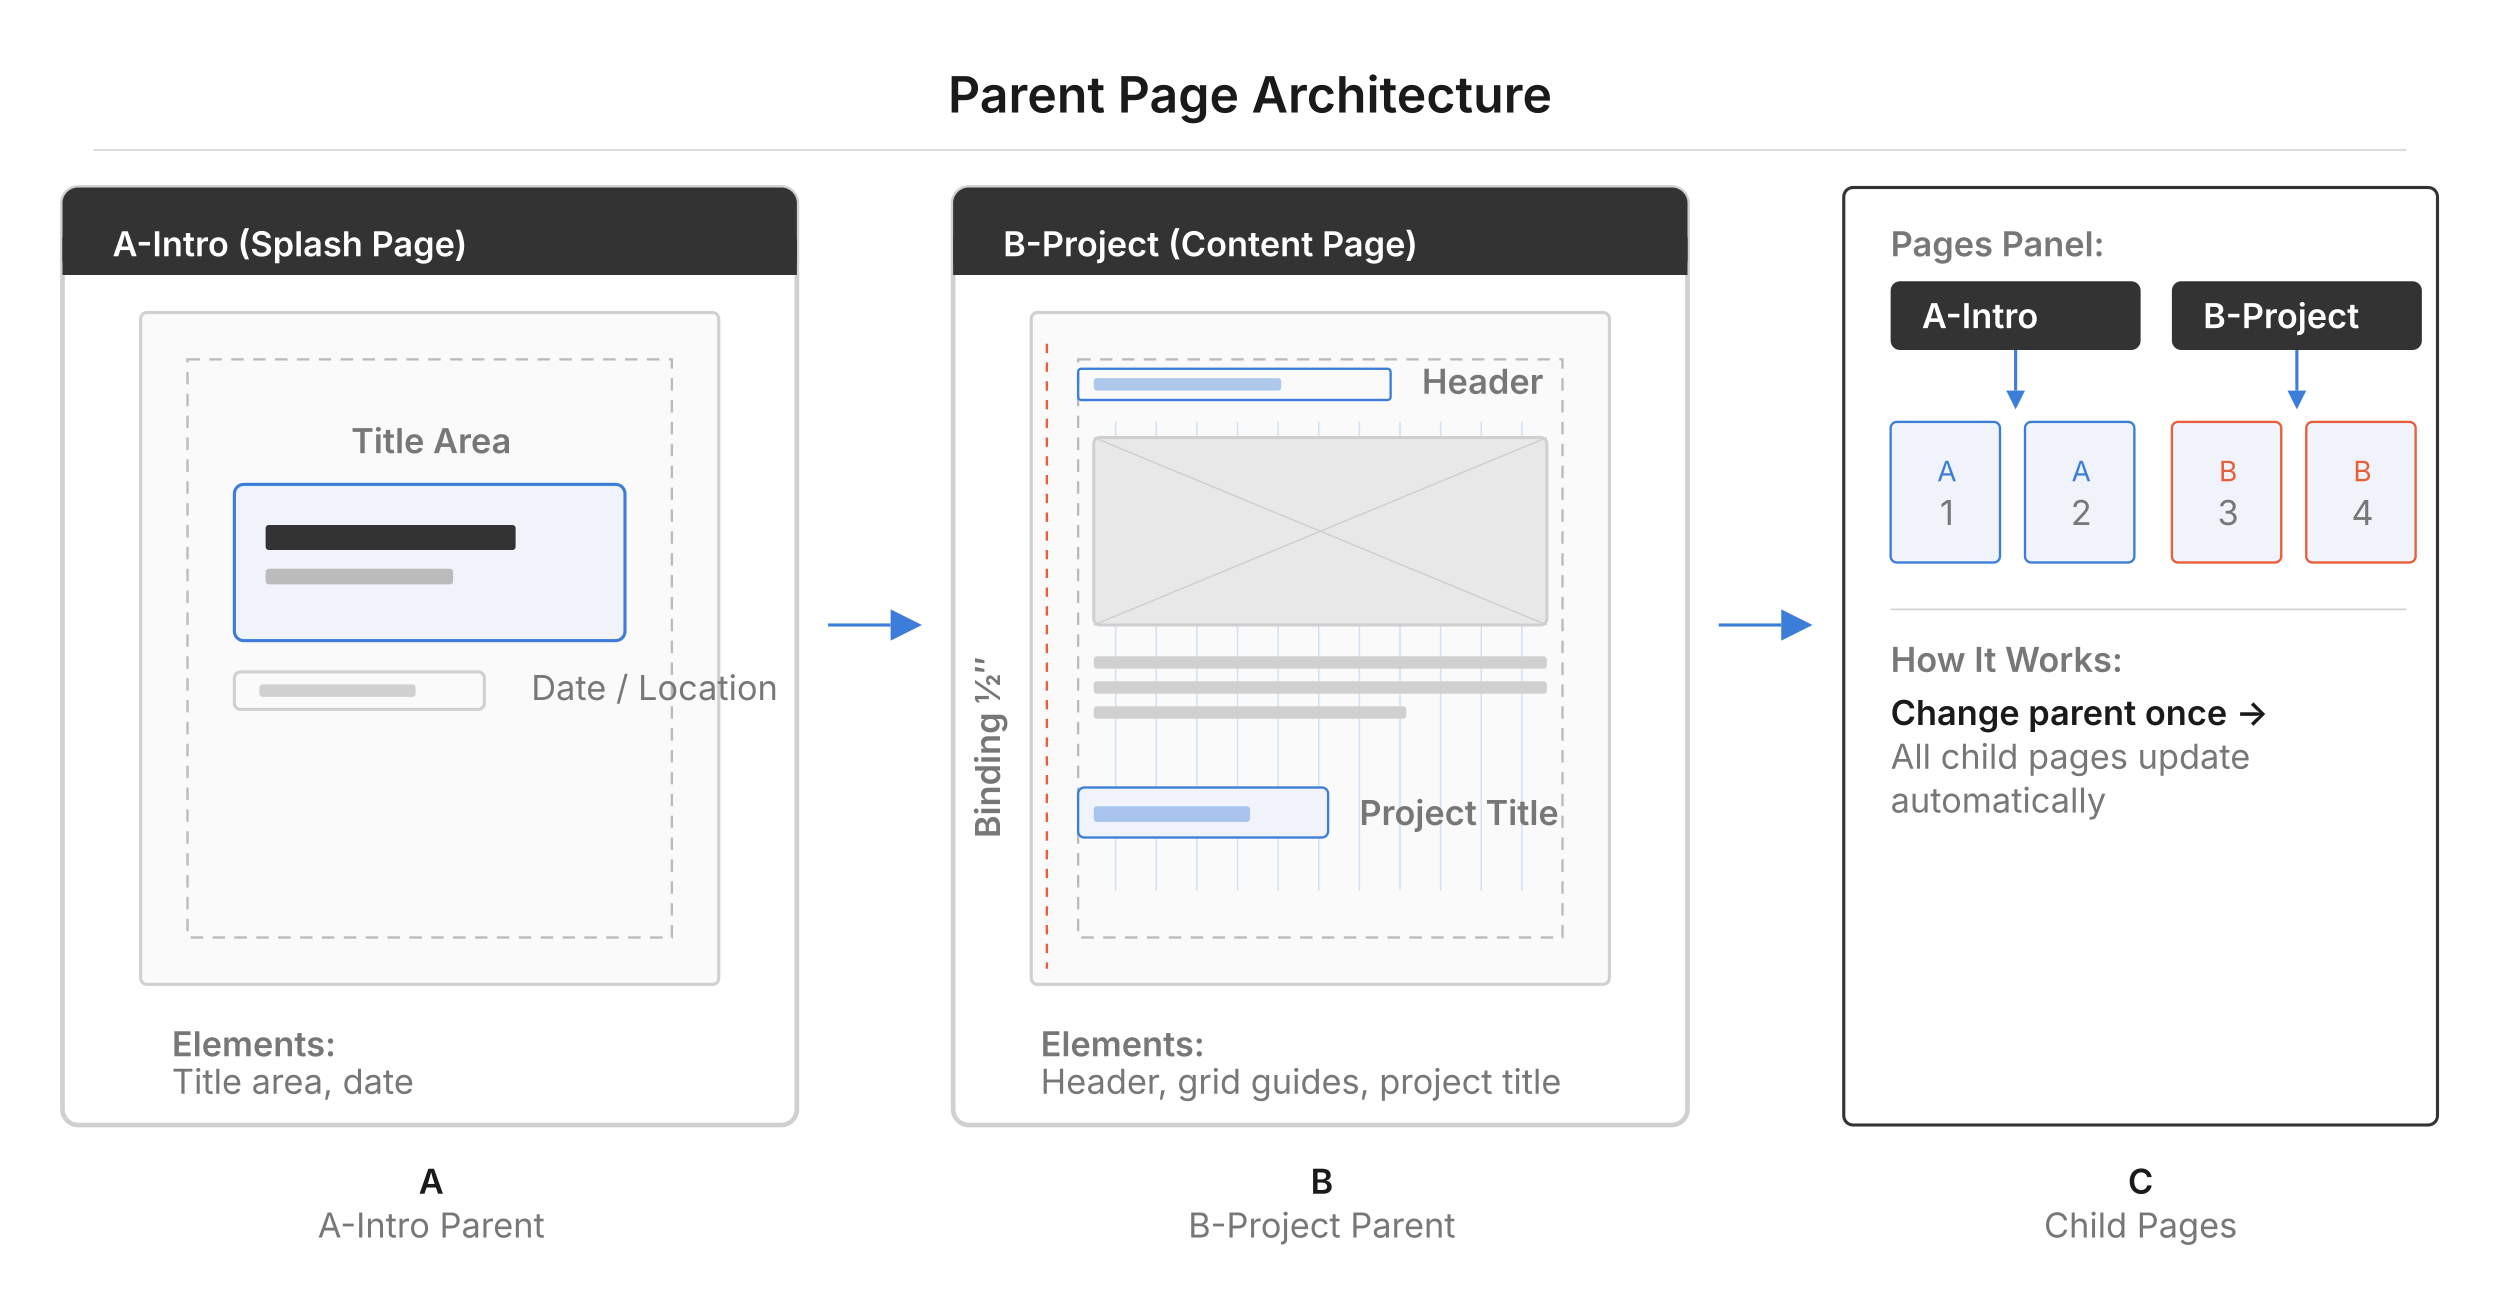
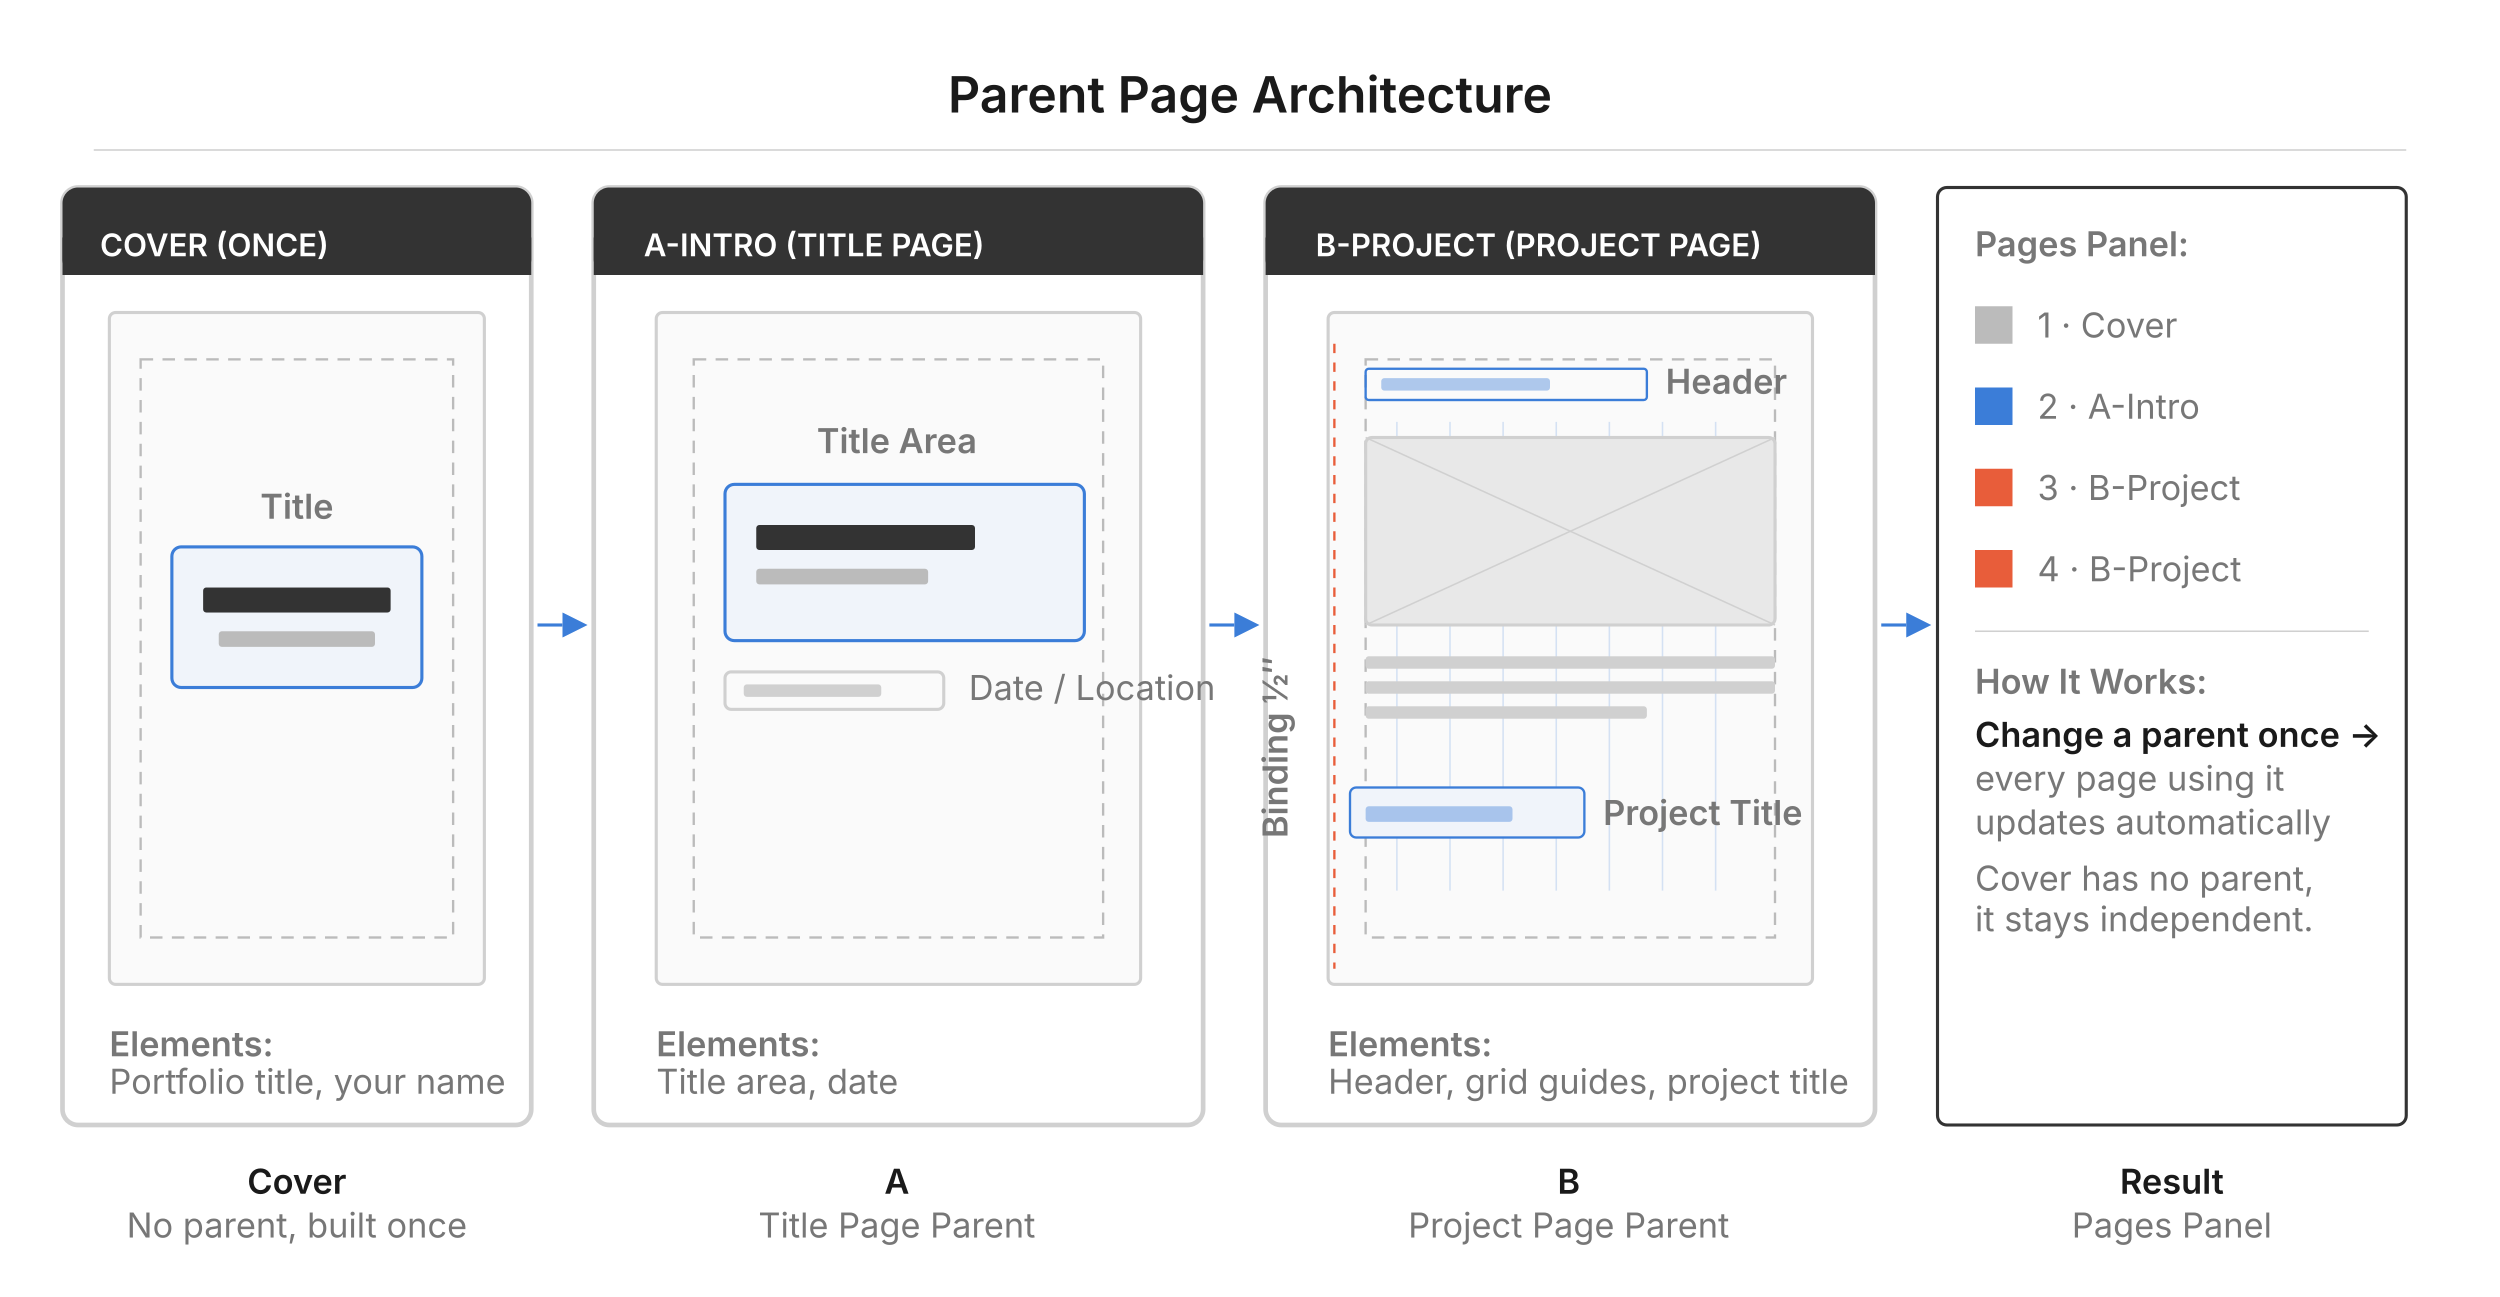
<svg xmlns="http://www.w3.org/2000/svg" viewBox="0 0 800 415" font-family="'Circular Std','Inter','Helvetica Neue',Arial,sans-serif">
  <defs>
    <style>
      text { fill: #333; }
      .label { font-size: 11px; fill: #777; }
      .label-bold { font-size: 11px; fill: #1A1A1A; font-weight: 600; }
      .title { font-size: 16px; fill: #1A1A1A; font-weight: 600; }
-       .white-text { font-size: 11px; fill: #FFF; font-weight: 600; }
+       .white-text { font-size: 10px; fill: #FFF; font-weight: 600; }
      .accent-blue { fill: #3B7DD8; }
      .accent-red { fill: #E85D3A; }
    </style>
  </defs>
  <rect width="2000" height="2000" fill="white" />
  <text x="400" y="36" text-anchor="middle" class="title">Parent Page Architecture</text>
  <line x1="30" y1="48" x2="770" y2="48" stroke="#D0D0D0" stroke-width="0.5" />
-   <rect x="20" y="60" width="235" height="300" fill="white" stroke="#D0D0D0" stroke-width="1.5" rx="5" />
-   <rect x="20" y="60" width="235" height="28" fill="#333" rx="5" />
-   <rect x="20" y="76" width="235" height="12" fill="#333" />
-   <text x="36" y="82" class="white-text">A-Intro (Splash Page)</text>
-   <rect x="45" y="100" width="185" height="215" fill="#FAFAFA" stroke="#D0D0D0" rx="2" />
-   <rect x="60" y="115" width="155" height="185" fill="none" stroke="#BBB" stroke-width="0.75" stroke-dasharray="4,3" />
-   <rect x="75" y="155" width="125" height="50" fill="#F0F4FA" stroke="#3B7DD8" stroke-width="1" rx="3" />
-   <rect x="85" y="168" width="80" height="8" fill="#333" rx="1" />
-   <rect x="85" y="182" width="60" height="5" fill="#BBB" rx="1" />
-   <text x="138" y="145" text-anchor="middle" class="label" fill="#3B7DD8" font-weight="600">Title Area</text>
-   <rect x="75" y="215" width="80" height="12" fill="none" stroke="#D0D0D0" rx="2" />
-   <rect x="83" y="219" width="50" height="4" fill="#D0D0D0" rx="1" />
-   <text x="170" y="224" class="label" fill="#999">Date / Location</text>
-   <text x="55" y="338" class="label" fill="#E85D3A" font-weight="600">Elements:</text>
-   <text x="55" y="350" class="label">Title area, date</text>
-   <text x="138" y="382" text-anchor="middle" class="label-bold">A</text>
-   <text x="138" y="396" text-anchor="middle" class="label">A-Intro Parent</text>
-   <line x1="265" y1="200" x2="285" y2="200" stroke="#3B7DD8" stroke-width="1" />
-   <polygon points="285,195 295,200 285,205" fill="#3B7DD8" />
-   <rect x="305" y="60" width="235" height="300" fill="white" stroke="#D0D0D0" stroke-width="1.5" rx="5" />
-   <rect x="305" y="60" width="235" height="28" fill="#333" rx="5" />
-   <rect x="305" y="76" width="235" height="12" fill="#333" />
-   <text x="321" y="82" class="white-text">B-Project (Content Page)</text>
-   <rect x="330" y="100" width="185" height="215" fill="#FAFAFA" stroke="#D0D0D0" rx="2" />
-   <rect x="345" y="115" width="155" height="185" fill="none" stroke="#BBB" stroke-width="0.75" stroke-dasharray="4,3" />
-   <rect x="345" y="118" width="100" height="10" fill="none" stroke="#3B7DD8" stroke-width="0.75" rx="1" />
-   <rect x="350" y="121" width="60" height="4" fill="#3B7DD8" opacity="0.4" rx="1" />
-   <text x="455" y="126" class="label" fill="#3B7DD8" font-weight="600">Header</text>
+   <rect x="20" y="60" width="150" height="300" fill="white" stroke="#D0D0D0" stroke-width="1.5" rx="5" />
+   <rect x="20" y="60" width="150" height="28" fill="#333" rx="5" />
+   <rect x="20" y="76" width="150" height="12" fill="#333" />
+   <text x="32" y="82" class="white-text">COVER (ONCE)</text>
+   <rect x="35" y="100" width="120" height="215" fill="#FAFAFA" stroke="#D0D0D0" rx="2" />
+   <rect x="45" y="115" width="100" height="185" fill="none" stroke="#BBB" stroke-width="0.75" stroke-dasharray="4,3" />
+   <text x="95" y="166" text-anchor="middle" class="label" fill="#3B7DD8" font-weight="600">Title</text>
+   <rect x="55" y="175" width="80" height="45" fill="#F0F4FA" stroke="#3B7DD8" stroke-width="1" rx="3" />
+   <rect x="65" y="188" width="60" height="8" fill="#333" rx="1" />
+   <rect x="70" y="202" width="50" height="5" fill="#BBB" rx="1" />
+   <text x="35" y="338" class="label" fill="#E85D3A" font-weight="600">Elements:</text>
+   <text x="35" y="350" class="label">Portfolio title, your name</text>
+   <text x="95" y="382" text-anchor="middle" class="label-bold">Cover</text>
+   <text x="95" y="396" text-anchor="middle" class="label">No parent, built once</text>
+   <line x1="172" y1="200" x2="180" y2="200" stroke="#3B7DD8" stroke-width="1" />
+   <polygon points="180,196 188,200 180,204" fill="#3B7DD8" />
+   <rect x="190" y="60" width="195" height="300" fill="white" stroke="#D0D0D0" stroke-width="1.5" rx="5" />
+   <rect x="190" y="60" width="195" height="28" fill="#333" rx="5" />
+   <rect x="190" y="76" width="195" height="12" fill="#333" />
+   <text x="206" y="82" class="white-text">A-INTRO (TITLE PAGE)</text>
+   <rect x="210" y="100" width="155" height="215" fill="#FAFAFA" stroke="#D0D0D0" rx="2" />
+   <rect x="222" y="115" width="131" height="185" fill="none" stroke="#BBB" stroke-width="0.75" stroke-dasharray="4,3" />
+   <text x="287" y="145" text-anchor="middle" class="label" fill="#3B7DD8" font-weight="600">Title Area</text>
+   <rect x="232" y="155" width="115" height="50" fill="#F0F4FA" stroke="#3B7DD8" stroke-width="1" rx="3" />
+   <rect x="242" y="168" width="70" height="8" fill="#333" rx="1" />
+   <rect x="242" y="182" width="55" height="5" fill="#BBB" rx="1" />
+   <rect x="232" y="215" width="70" height="12" fill="none" stroke="#D0D0D0" rx="2" />
+   <rect x="238" y="219" width="44" height="4" fill="#D0D0D0" rx="1" />
+   <text x="310" y="224" class="label" fill="#999">Date / Location</text>
+   <text x="210" y="338" class="label" fill="#E85D3A" font-weight="600">Elements:</text>
+   <text x="210" y="350" class="label">Title area, date</text>
+   <text x="287" y="382" text-anchor="middle" class="label-bold">A</text>
+   <text x="287" y="396" text-anchor="middle" class="label">Title Page Parent</text>
+   <line x1="387" y1="200" x2="395" y2="200" stroke="#3B7DD8" stroke-width="1" />
+   <polygon points="395,196 403,200 395,204" fill="#3B7DD8" />
+   <rect x="405" y="60" width="195" height="300" fill="white" stroke="#D0D0D0" stroke-width="1.5" rx="5" />
+   <rect x="405" y="60" width="195" height="28" fill="#333" rx="5" />
+   <rect x="405" y="76" width="195" height="12" fill="#333" />
+   <text x="421" y="82" class="white-text">B-PROJECT (PROJECT PAGE)</text>
+   <rect x="425" y="100" width="155" height="215" fill="#FAFAFA" stroke="#D0D0D0" rx="2" />
+   <rect x="437" y="115" width="131" height="185" fill="none" stroke="#BBB" stroke-width="0.75" stroke-dasharray="4,3" />
+   <rect x="437" y="118" width="90" height="10" fill="none" stroke="#3B7DD8" stroke-width="0.75" rx="1" />
+   <rect x="442" y="121" width="54" height="4" fill="#3B7DD8" opacity="0.4" rx="1" />
+   <text x="533" y="126" class="label" fill="#3B7DD8" font-weight="600">Header</text>
  <g opacity="0.2">
-     <line x1="357" y1="135" x2="357" y2="285" stroke="#3B7DD8" stroke-width="0.5" />
-     <line x1="370" y1="135" x2="370" y2="285" stroke="#3B7DD8" stroke-width="0.5" />
-     <line x1="383" y1="135" x2="383" y2="285" stroke="#3B7DD8" stroke-width="0.5" />
-     <line x1="396" y1="135" x2="396" y2="285" stroke="#3B7DD8" stroke-width="0.5" />
-     <line x1="409" y1="135" x2="409" y2="285" stroke="#3B7DD8" stroke-width="0.5" />
-     <line x1="422" y1="135" x2="422" y2="285" stroke="#3B7DD8" stroke-width="0.5" />
-     <line x1="435" y1="135" x2="435" y2="285" stroke="#3B7DD8" stroke-width="0.5" />
-     <line x1="448" y1="135" x2="448" y2="285" stroke="#3B7DD8" stroke-width="0.5" />
-     <line x1="461" y1="135" x2="461" y2="285" stroke="#3B7DD8" stroke-width="0.5" />
-     <line x1="474" y1="135" x2="474" y2="285" stroke="#3B7DD8" stroke-width="0.5" />
-     <line x1="487" y1="135" x2="487" y2="285" stroke="#3B7DD8" stroke-width="0.5" />
+     <line x1="447" y1="135" x2="447" y2="285" stroke="#3B7DD8" stroke-width="0.5" />
+     <line x1="464" y1="135" x2="464" y2="285" stroke="#3B7DD8" stroke-width="0.5" />
+     <line x1="481" y1="135" x2="481" y2="285" stroke="#3B7DD8" stroke-width="0.5" />
+     <line x1="498" y1="135" x2="498" y2="285" stroke="#3B7DD8" stroke-width="0.5" />
+     <line x1="515" y1="135" x2="515" y2="285" stroke="#3B7DD8" stroke-width="0.5" />
+     <line x1="532" y1="135" x2="532" y2="285" stroke="#3B7DD8" stroke-width="0.5" />
+     <line x1="549" y1="135" x2="549" y2="285" stroke="#3B7DD8" stroke-width="0.5" />
  </g>
-   <rect x="350" y="140" width="145" height="60" fill="#E8E8E8" stroke="#D0D0D0" rx="2" />
-   <line x1="350" y1="140" x2="495" y2="200" stroke="#D0D0D0" stroke-width="0.5" />
-   <line x1="495" y1="140" x2="350" y2="200" stroke="#D0D0D0" stroke-width="0.5" />
-   <rect x="350" y="210" width="145" height="4" fill="#D0D0D0" rx="1" />
-   <rect x="350" y="218" width="145" height="4" fill="#D0D0D0" rx="1" />
-   <rect x="350" y="226" width="100" height="4" fill="#D0D0D0" rx="1" />
-   <rect x="345" y="252" width="80" height="16" fill="#F0F4FA" stroke="#3B7DD8" stroke-width="0.75" rx="2" />
-   <rect x="350" y="258" width="50" height="5" fill="#3B7DD8" opacity="0.4" rx="1" />
-   <text x="435" y="264" class="label" fill="#3B7DD8" font-weight="600">Project Title</text>
-   <line x1="335" y1="110" x2="335" y2="310" stroke="#E85D3A" stroke-width="0.75" stroke-dasharray="3,3" />
-   <text x="320" y="210" class="label" fill="#E85D3A" font-weight="600" text-anchor="end" transform="rotate(-90,320,210)">Binding ½″</text>
-   <text x="333" y="338" class="label" fill="#E85D3A" font-weight="600">Elements:</text>
-   <text x="333" y="350" class="label">Header, grid guides, project title</text>
-   <text x="423" y="382" text-anchor="middle" class="label-bold">B</text>
-   <text x="423" y="396" text-anchor="middle" class="label">B-Project Parent</text>
-   <line x1="550" y1="200" x2="570" y2="200" stroke="#3B7DD8" stroke-width="1" />
-   <polygon points="570,195 580,200 570,205" fill="#3B7DD8" />
-   <rect x="590" y="60" width="190" height="300" fill="white" stroke="#333" stroke-width="1" rx="3" />
-   <text x="605" y="82" class="label" fill="#E85D3A" font-weight="600">Pages Panel:</text>
-   <rect x="605" y="90" width="80" height="22" fill="#333" rx="3" />
-   <text x="615" y="105" class="white-text">A-Intro</text>
-   <rect x="695" y="90" width="80" height="22" fill="#333" rx="3" />
-   <text x="705" y="105" class="white-text">B-Project</text>
-   <line x1="645" y1="112" x2="645" y2="125" stroke="#3B7DD8" stroke-width="1" />
-   <polygon points="642,125 648,125 645,131" fill="#3B7DD8" />
-   <line x1="735" y1="112" x2="735" y2="125" stroke="#3B7DD8" stroke-width="1" />
-   <polygon points="732,125 738,125 735,131" fill="#3B7DD8" />
-   <rect x="605" y="135" width="35" height="45" fill="#F0F4FA" stroke="#3B7DD8" stroke-width="0.75" rx="2" />
-   <text x="623" y="154" text-anchor="middle" style="font-size:9px;fill:#3B7DD8;">A</text>
-   <text x="623" y="168" text-anchor="middle" class="label">1</text>
-   <rect x="648" y="135" width="35" height="45" fill="#F0F4FA" stroke="#3B7DD8" stroke-width="0.75" rx="2" />
-   <text x="666" y="154" text-anchor="middle" style="font-size:9px;fill:#3B7DD8;">A</text>
-   <text x="666" y="168" text-anchor="middle" class="label">2</text>
-   <rect x="695" y="135" width="35" height="45" fill="#F0F4FA" stroke="#E85D3A" stroke-width="0.75" rx="2" />
-   <text x="713" y="154" text-anchor="middle" style="font-size:9px;fill:#E85D3A;">B</text>
-   <text x="713" y="168" text-anchor="middle" class="label">3</text>
-   <rect x="738" y="135" width="35" height="45" fill="#F0F4FA" stroke="#E85D3A" stroke-width="0.75" rx="2" />
-   <text x="756" y="154" text-anchor="middle" style="font-size:9px;fill:#E85D3A;">B</text>
-   <text x="756" y="168" text-anchor="middle" class="label">4</text>
-   <line x1="605" y1="195" x2="770" y2="195" stroke="#D0D0D0" stroke-width="0.5" />
-   <text x="605" y="215" class="label" fill="#E85D3A" font-weight="600">How It Works:</text>
-   <text x="605" y="232" class="label-bold">Change parent once →</text>
-   <text x="605" y="246" class="label">All child pages update</text>
-   <text x="605" y="260" class="label">automatically</text>
-   <text x="685" y="382" text-anchor="middle" class="label-bold">C</text>
-   <text x="685" y="396" text-anchor="middle" class="label">Child Pages</text>
+   <rect x="437" y="140" width="131" height="60" fill="#E8E8E8" stroke="#D0D0D0" rx="2" />
+   <line x1="437" y1="140" x2="568" y2="200" stroke="#D0D0D0" stroke-width="0.5" />
+   <line x1="568" y1="140" x2="437" y2="200" stroke="#D0D0D0" stroke-width="0.5" />
+   <rect x="437" y="210" width="131" height="4" fill="#D0D0D0" rx="1" />
+   <rect x="437" y="218" width="131" height="4" fill="#D0D0D0" rx="1" />
+   <rect x="437" y="226" width="90" height="4" fill="#D0D0D0" rx="1" />
+   <rect x="432" y="252" width="75" height="16" fill="#F0F4FA" stroke="#3B7DD8" stroke-width="0.75" rx="2" />
+   <rect x="437" y="258" width="47" height="5" fill="#3B7DD8" opacity="0.4" rx="1" />
+   <text x="513" y="264" class="label" fill="#3B7DD8" font-weight="600">Project Title</text>
+   <line x1="427" y1="110" x2="427" y2="310" stroke="#E85D3A" stroke-width="0.75" stroke-dasharray="3,3" />
+   <text x="412" y="210" class="label" fill="#E85D3A" font-weight="600" text-anchor="end" transform="rotate(-90,412,210)">Binding ½″</text>
+   <text x="425" y="338" class="label" fill="#E85D3A" font-weight="600">Elements:</text>
+   <text x="425" y="350" class="label">Header, grid guides, project title</text>
+   <text x="502" y="382" text-anchor="middle" class="label-bold">B</text>
+   <text x="502" y="396" text-anchor="middle" class="label">Project Page Parent</text>
+   <line x1="602" y1="200" x2="610" y2="200" stroke="#3B7DD8" stroke-width="1" />
+   <polygon points="610,196 618,200 610,204" fill="#3B7DD8" />
+   <rect x="620" y="60" width="150" height="300" fill="white" stroke="#333" stroke-width="1" rx="3" />
+   <text x="632" y="82" class="label" fill="#E85D3A" font-weight="600">Pages Panel:</text>
+   <rect x="632" y="98" width="12" height="12" fill="#BBB" />
+   <text x="652" y="108" class="label">1 · Cover</text>
+   <rect x="632" y="124" width="12" height="12" fill="#3B7DD8" />
+   <text x="652" y="134" class="label">2 · A-Intro</text>
+   <rect x="632" y="150" width="12" height="12" fill="#E85D3A" />
+   <text x="652" y="160" class="label">3 · B-Project</text>
+   <rect x="632" y="176" width="12" height="12" fill="#E85D3A" />
+   <text x="652" y="186" class="label">4 · B-Project</text>
+   <line x1="632" y1="202" x2="758" y2="202" stroke="#D0D0D0" stroke-width="0.5" />
+   <text x="632" y="222" class="label" fill="#E85D3A" font-weight="600">How It Works:</text>
+   <text x="632" y="239" class="label-bold">Change a parent once →</text>
+   <text x="632" y="253" class="label">every page using it</text>
+   <text x="632" y="267" class="label">updates automatically</text>
+   <text x="632" y="285" class="label" fill="#999">Cover has no parent,</text>
+   <text x="632" y="298" class="label" fill="#999">it stays independent.</text>
+   <text x="695" y="382" text-anchor="middle" class="label-bold">Result</text>
+   <text x="695" y="396" text-anchor="middle" class="label">Pages Panel</text>
</svg>
